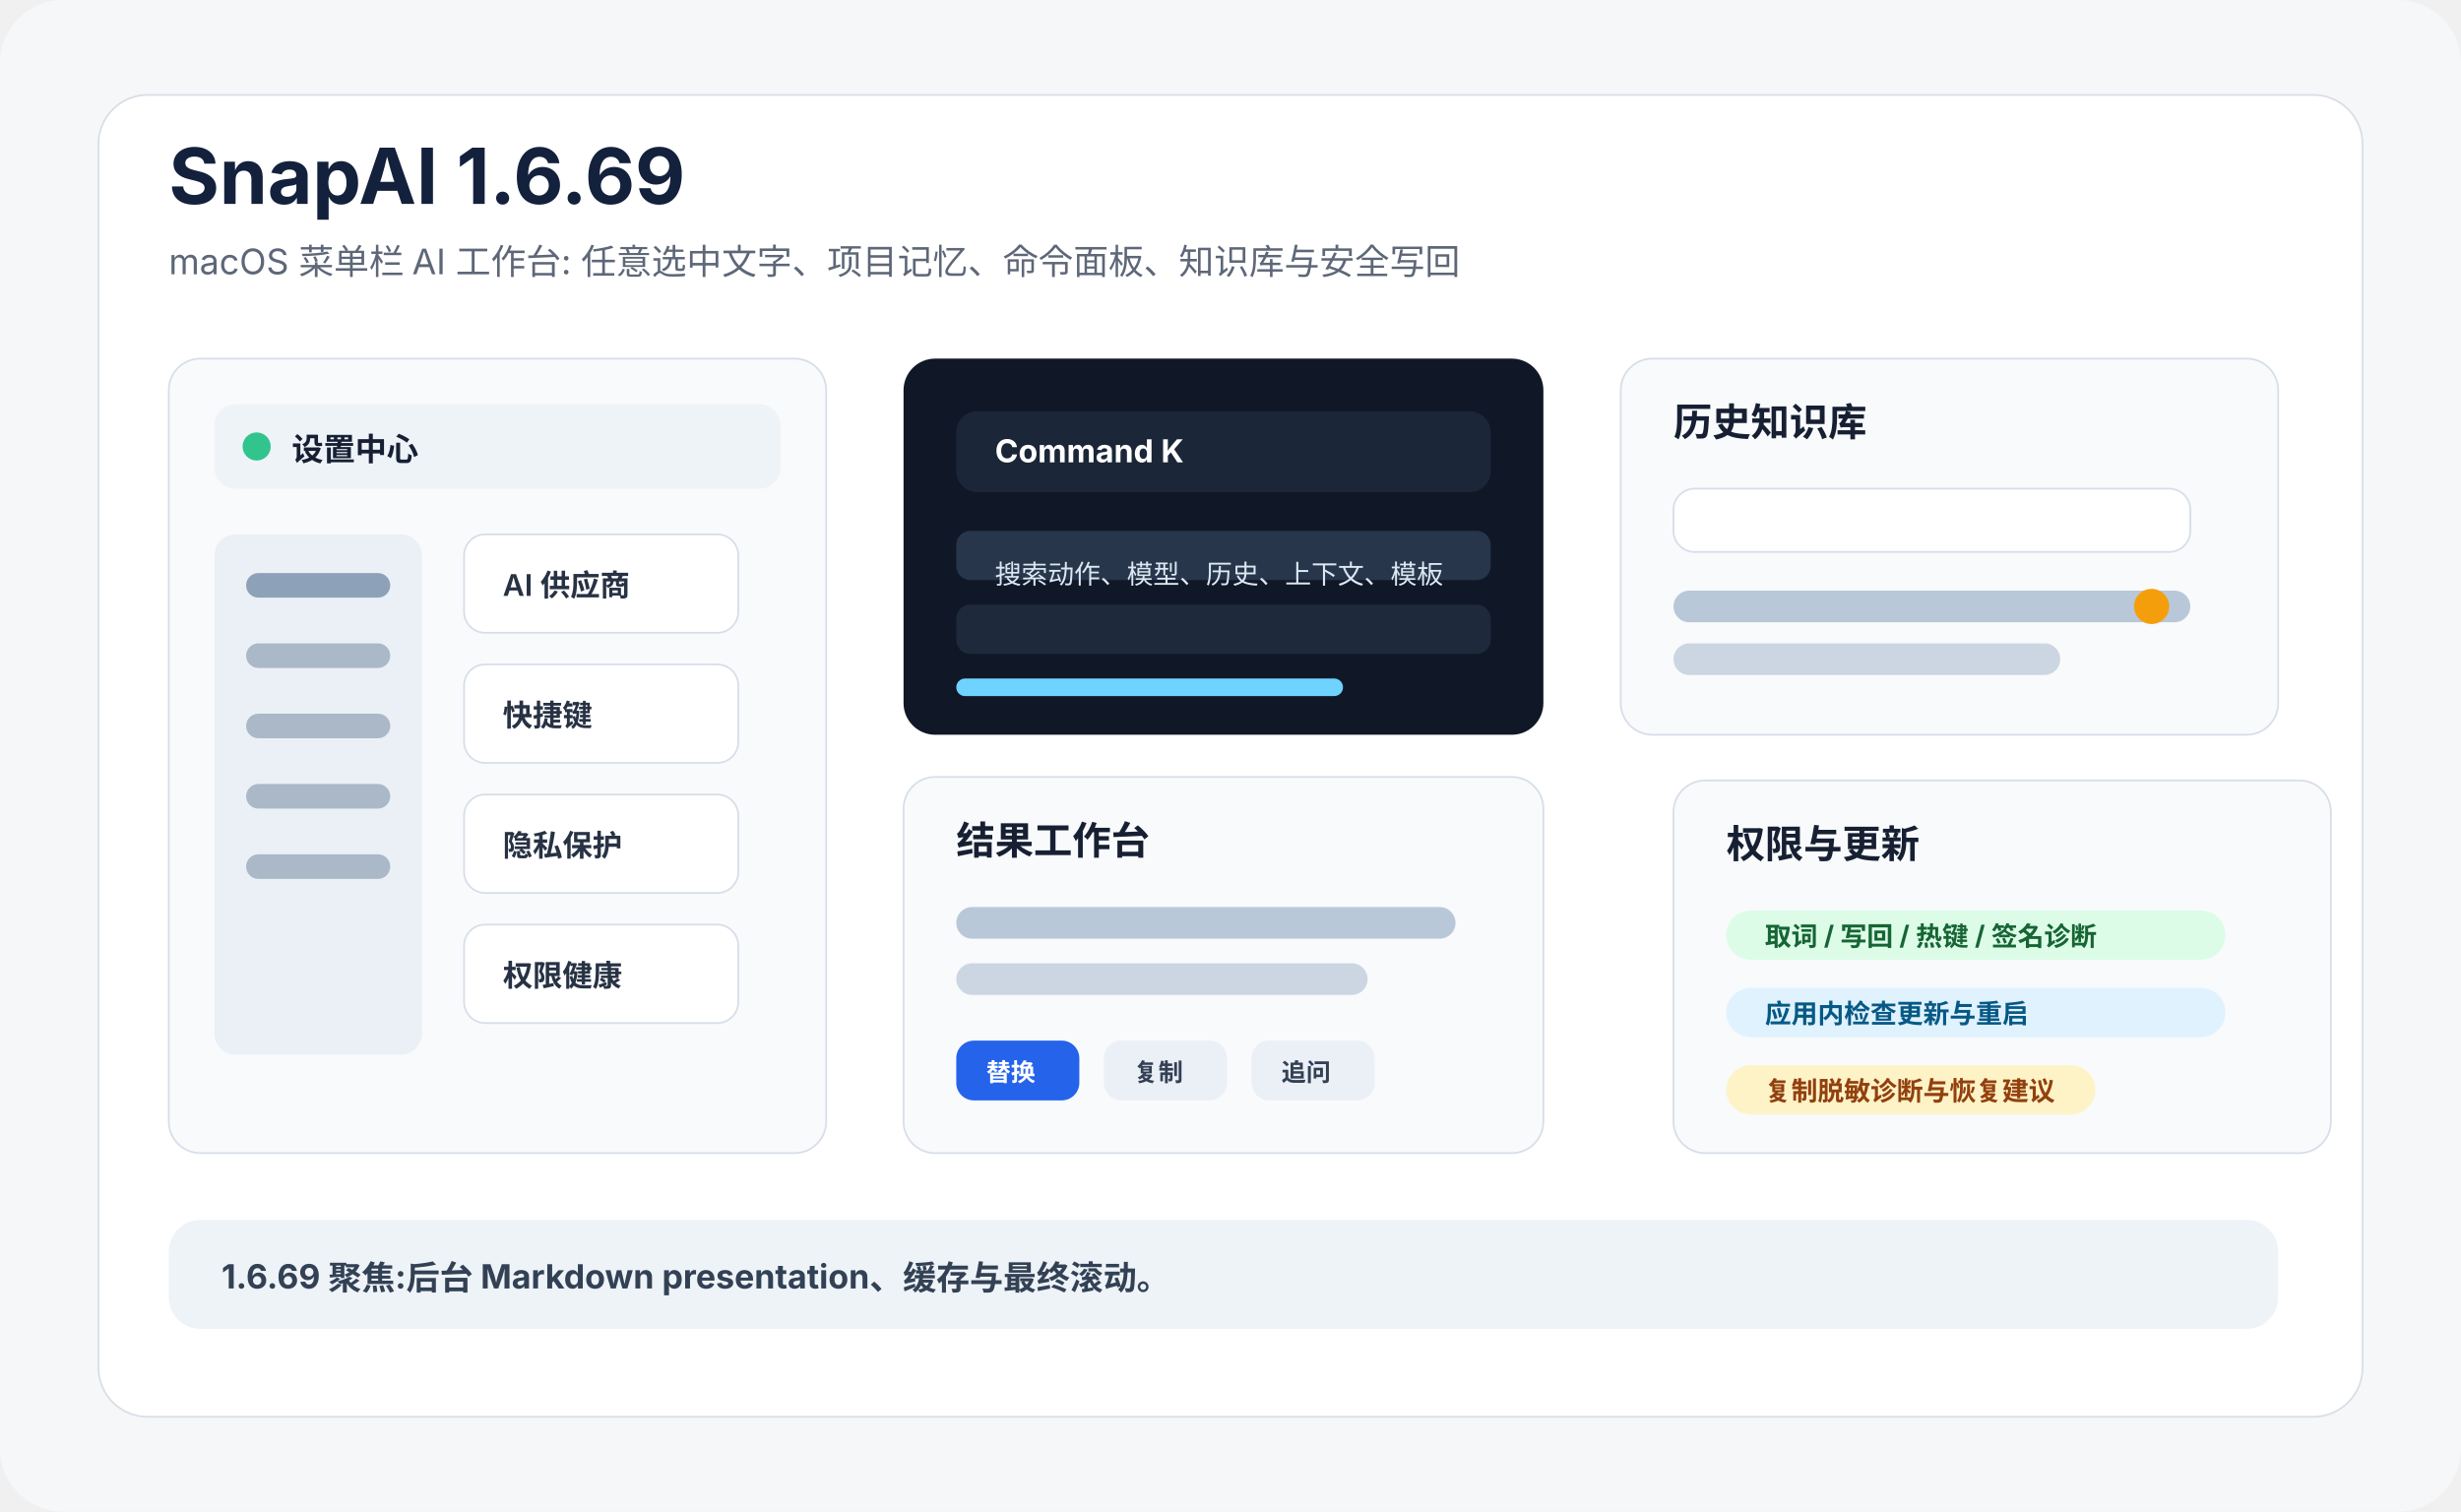
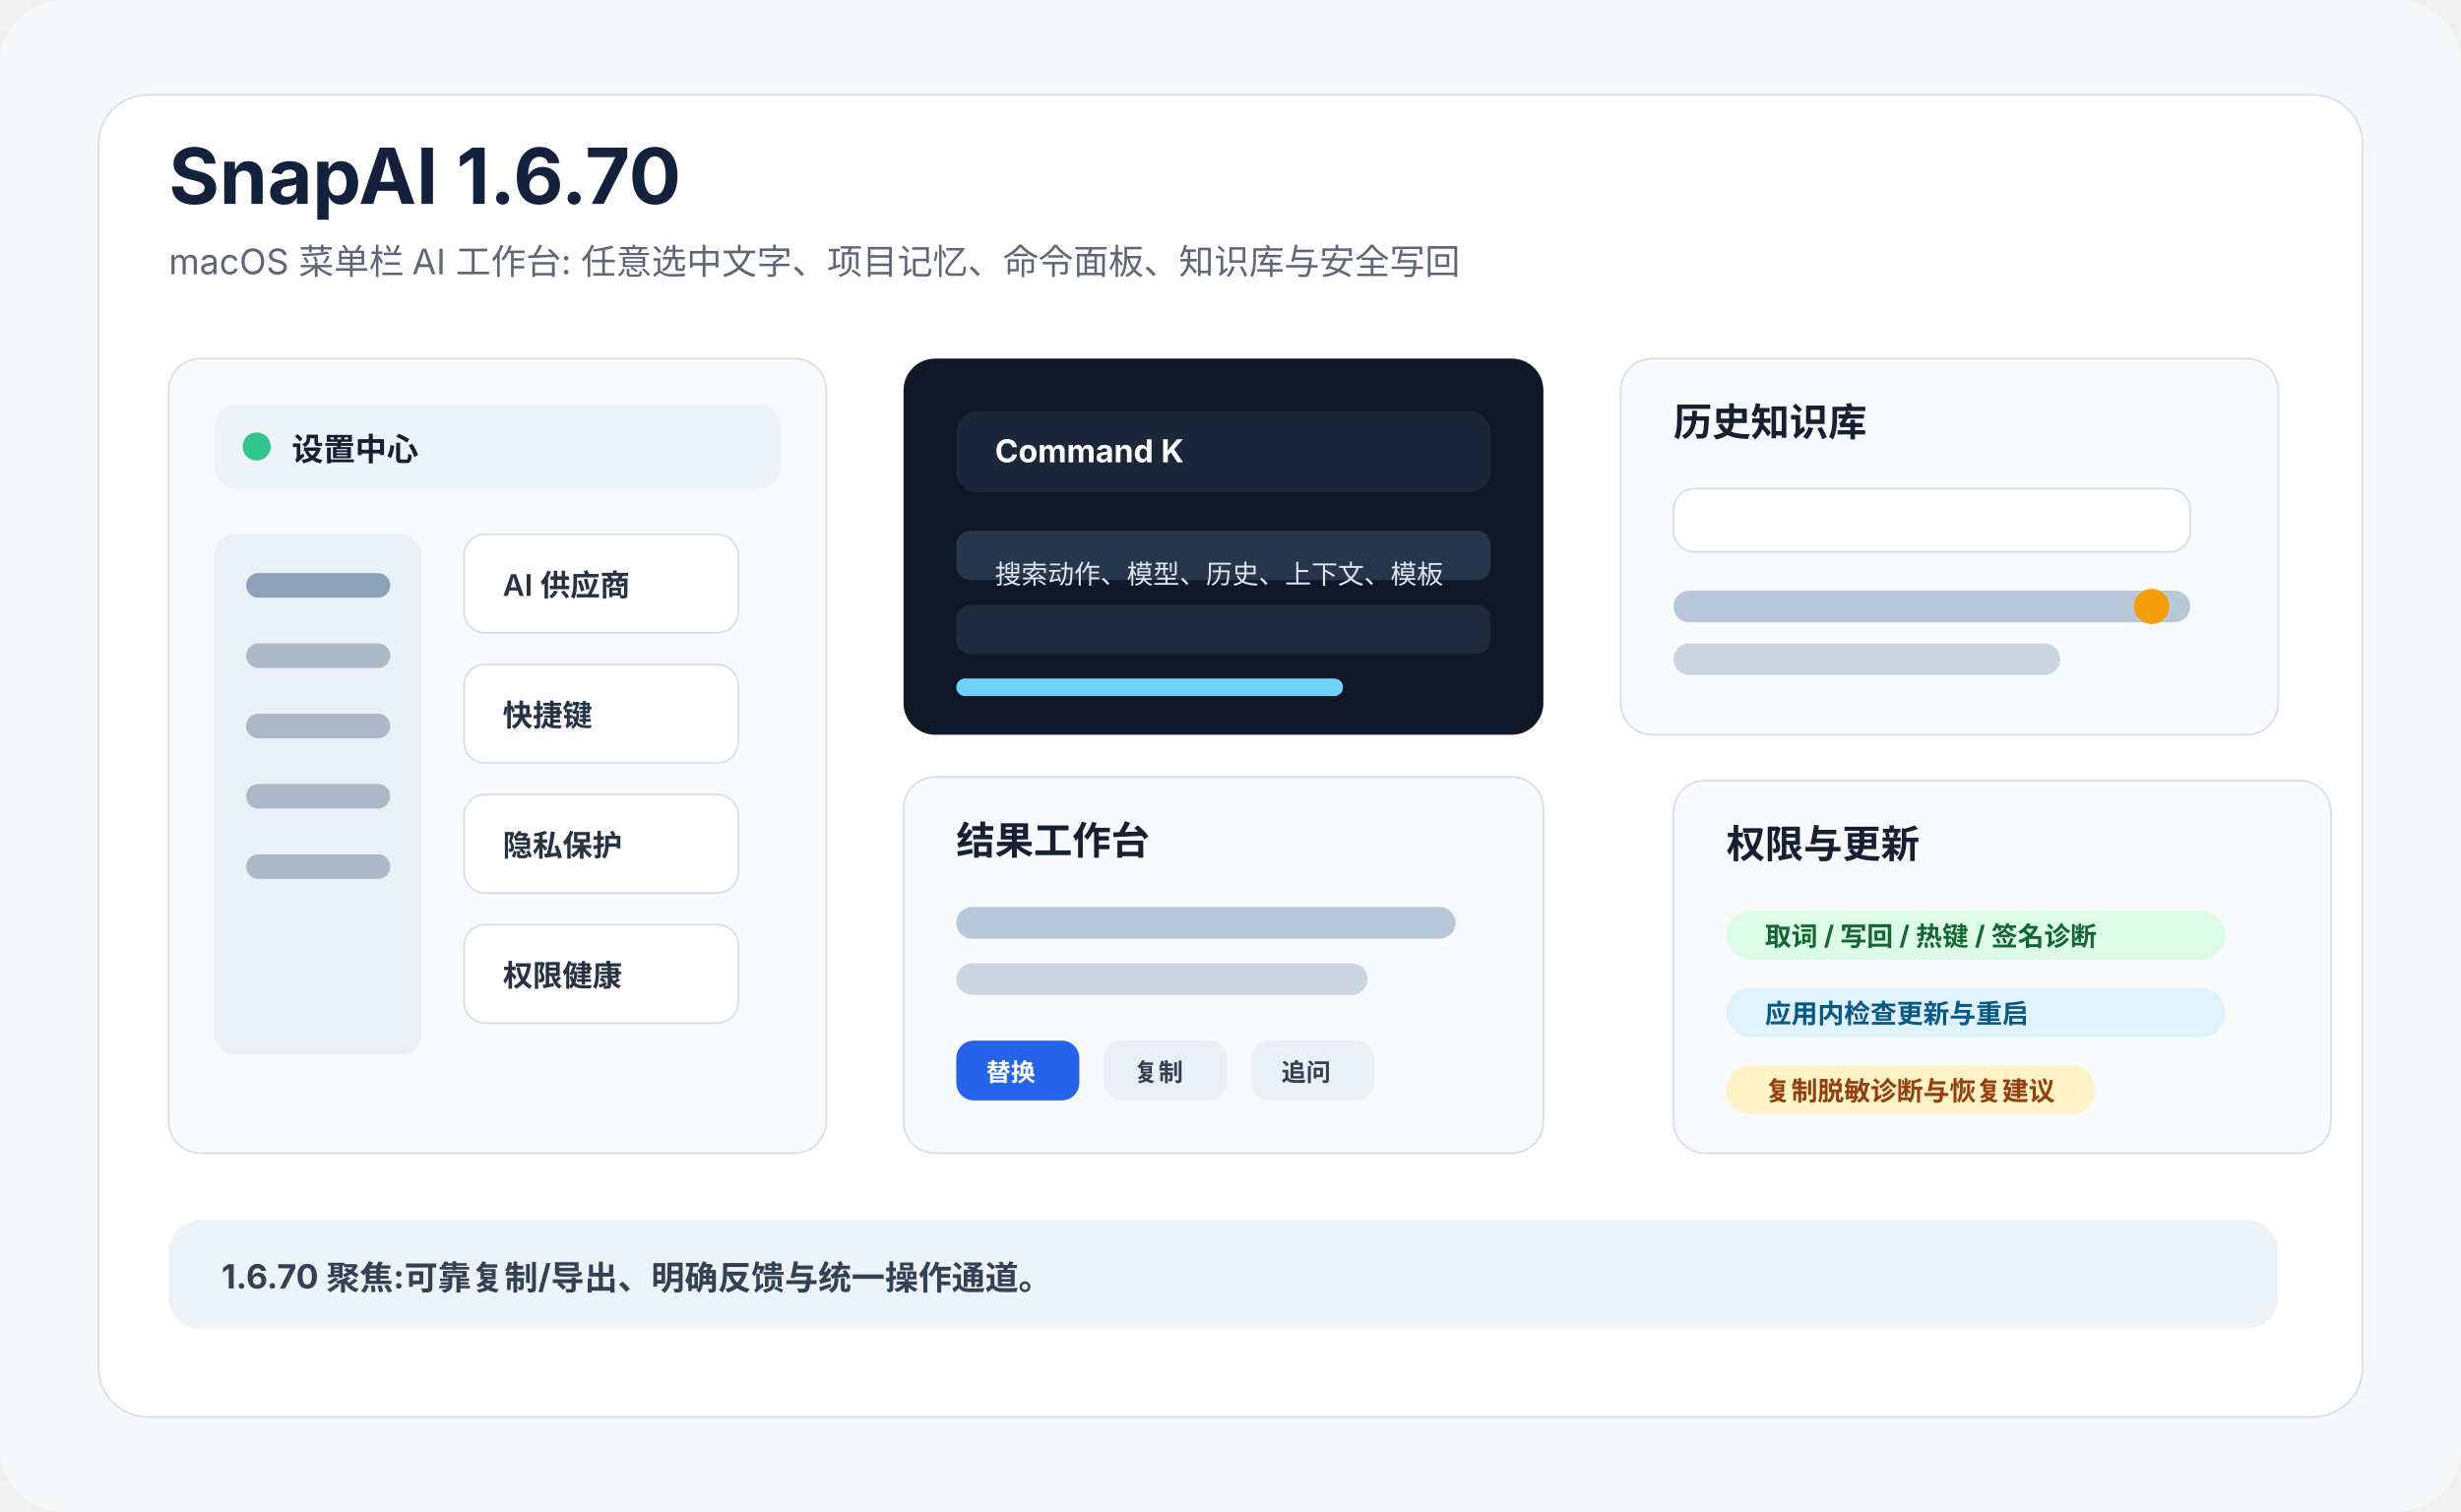
<svg xmlns="http://www.w3.org/2000/svg" width="1400" height="860" viewBox="0 0 1400 860" fill="none">
  <rect width="1400" height="860" rx="36" fill="#F5F7F9" />
  <rect x="56" y="54" width="1288" height="752" rx="28" fill="#FFFFFF" stroke="#D8DEE6" />
-   <text x="96" y="116" fill="#14213D" font-family="-apple-system,BlinkMacSystemFont,Segoe UI,sans-serif" font-size="44" font-weight="700">SnapAI 1.6.69</text>
+   <text x="96" y="116" fill="#14213D" font-family="-apple-system,BlinkMacSystemFont,Segoe UI,sans-serif" font-size="44" font-weight="700">SnapAI 1.6.70</text>
  <text x="96" y="156" fill="#5D6778" font-family="-apple-system,BlinkMacSystemFont,Segoe UI,sans-serif" font-size="20">macOS 菜单栏 AI 工作台: 任意选中文字、项目记忆、命令面板、知识库与安全写回</text>
  <rect x="96" y="204" width="374" height="452" rx="18" fill="#F8FAFC" stroke="#D7DEE8" />
  <rect x="122" y="230" width="322" height="48" rx="12" fill="#EEF3F8" />
  <circle cx="146" cy="254" r="8" fill="#31C48D" />
  <text x="166" y="262" fill="#172033" font-family="-apple-system,BlinkMacSystemFont,Segoe UI,sans-serif" font-size="18" font-weight="650">设置中心</text>
  <rect x="122" y="304" width="118" height="296" rx="12" fill="#EAF0F6" />
  <rect x="140" y="326" width="82" height="14" rx="7" fill="#8DA2B8" />
  <rect x="140" y="366" width="82" height="14" rx="7" fill="#AAB8C8" />
  <rect x="140" y="406" width="82" height="14" rx="7" fill="#AAB8C8" />
  <rect x="140" y="446" width="82" height="14" rx="7" fill="#AAB8C8" />
  <rect x="140" y="486" width="82" height="14" rx="7" fill="#AAB8C8" />
  <rect x="264" y="304" width="156" height="56" rx="12" fill="#FFFFFF" stroke="#D7DEE8" />
  <text x="286" y="339" fill="#273244" font-family="-apple-system,BlinkMacSystemFont,Segoe UI,sans-serif" font-size="17" font-weight="600">AI 供应商</text>
  <rect x="264" y="378" width="156" height="56" rx="12" fill="#FFFFFF" stroke="#D7DEE8" />
  <text x="286" y="413" fill="#273244" font-family="-apple-system,BlinkMacSystemFont,Segoe UI,sans-serif" font-size="17" font-weight="600">快捷键</text>
  <rect x="264" y="452" width="156" height="56" rx="12" fill="#FFFFFF" stroke="#D7DEE8" />
  <text x="286" y="487" fill="#273244" font-family="-apple-system,BlinkMacSystemFont,Segoe UI,sans-serif" font-size="17" font-weight="600">隐私保护</text>
  <rect x="264" y="526" width="156" height="56" rx="12" fill="#FFFFFF" stroke="#D7DEE8" />
  <text x="286" y="561" fill="#273244" font-family="-apple-system,BlinkMacSystemFont,Segoe UI,sans-serif" font-size="17" font-weight="600">权限健康</text>
  <rect x="514" y="204" width="364" height="214" rx="18" fill="#101827" />
  <rect x="544" y="234" width="304" height="46" rx="12" fill="#1B2738" />
  <text x="566" y="263" fill="#FFFFFF" font-family="-apple-system,BlinkMacSystemFont,Segoe UI,sans-serif" font-size="18" font-weight="650">Command K</text>
  <rect x="544" y="302" width="304" height="28" rx="8" fill="#27364A" />
  <rect x="544" y="344" width="304" height="28" rx="8" fill="#1E2A3B" />
  <rect x="544" y="386" width="220" height="10" rx="5" fill="#6ED3FF" />
  <text x="566" y="332" fill="#DDE7F3" font-family="-apple-system,BlinkMacSystemFont,Segoe UI,sans-serif" font-size="15">搜索动作、模型、历史、上下文、模板</text>
  <rect x="514" y="442" width="364" height="214" rx="18" fill="#F8FAFC" stroke="#D7DEE8" />
  <text x="544" y="486" fill="#172033" font-family="-apple-system,BlinkMacSystemFont,Segoe UI,sans-serif" font-size="22" font-weight="700">结果工作台</text>
  <rect x="544" y="516" width="284" height="18" rx="9" fill="#B9C8D8" />
  <rect x="544" y="548" width="234" height="18" rx="9" fill="#CCD6E2" />
  <rect x="544" y="592" width="70" height="34" rx="10" fill="#2563EB" />
  <rect x="628" y="592" width="70" height="34" rx="10" fill="#EAF0F6" />
  <rect x="712" y="592" width="70" height="34" rx="10" fill="#EAF0F6" />
  <text x="561" y="615" fill="#FFFFFF" font-family="-apple-system,BlinkMacSystemFont,Segoe UI,sans-serif" font-size="14" font-weight="700">替换</text>
  <text x="645" y="615" fill="#344054" font-family="-apple-system,BlinkMacSystemFont,Segoe UI,sans-serif" font-size="14" font-weight="700">复制</text>
  <text x="729" y="615" fill="#344054" font-family="-apple-system,BlinkMacSystemFont,Segoe UI,sans-serif" font-size="14" font-weight="700">追问</text>
  <rect x="922" y="204" width="374" height="214" rx="18" fill="#F8FAFC" stroke="#D7DEE8" />
  <text x="952" y="248" fill="#172033" font-family="-apple-system,BlinkMacSystemFont,Segoe UI,sans-serif" font-size="22" font-weight="700">历史知识库</text>
  <rect x="952" y="278" width="294" height="36" rx="12" fill="#FFFFFF" stroke="#D7DEE8" />
  <rect x="952" y="336" width="294" height="18" rx="9" fill="#B9C8D8" />
  <rect x="952" y="366" width="220" height="18" rx="9" fill="#CCD6E2" />
  <circle cx="1224" cy="345" r="10" fill="#F59E0B" />
  <rect x="952" y="444" width="374" height="212" rx="18" fill="#F8FAFC" stroke="#D7DEE8" />
  <text x="982" y="488" fill="#172033" font-family="-apple-system,BlinkMacSystemFont,Segoe UI,sans-serif" font-size="22" font-weight="700">权限与更新</text>
  <rect x="982" y="518" width="284" height="28" rx="14" fill="#DCFCE7" />
  <rect x="982" y="562" width="284" height="28" rx="14" fill="#E0F2FE" />
  <rect x="982" y="606" width="210" height="28" rx="14" fill="#FEF3C7" />
  <text x="1004" y="538" fill="#166534" font-family="-apple-system,BlinkMacSystemFont,Segoe UI,sans-serif" font-size="15" font-weight="650">取词 / 写回 / 热键 / 签名诊断</text>
  <text x="1004" y="582" fill="#075985" font-family="-apple-system,BlinkMacSystemFont,Segoe UI,sans-serif" font-size="15" font-weight="650">应用内检查更新与重启</text>
  <text x="1004" y="626" fill="#92400E" font-family="-apple-system,BlinkMacSystemFont,Segoe UI,sans-serif" font-size="15" font-weight="650">复制脱敏诊断与恢复建议</text>
  <rect x="96" y="694" width="1200" height="62" rx="18" fill="#EEF3F8" />
-   <text x="126" y="733" fill="#334155" font-family="-apple-system,BlinkMacSystemFont,Segoe UI,sans-serif" font-size="19" font-weight="650">1.6.69 聚焦:后台 Markdown presentation、缓存与最终滚动。</text>
+   <text x="126" y="733" fill="#334155" font-family="-apple-system,BlinkMacSystemFont,Segoe UI,sans-serif" font-size="19" font-weight="650">1.6.70 聚焦:可靠复制/导出、明确反馈与统一操作通道。</text>
</svg>
